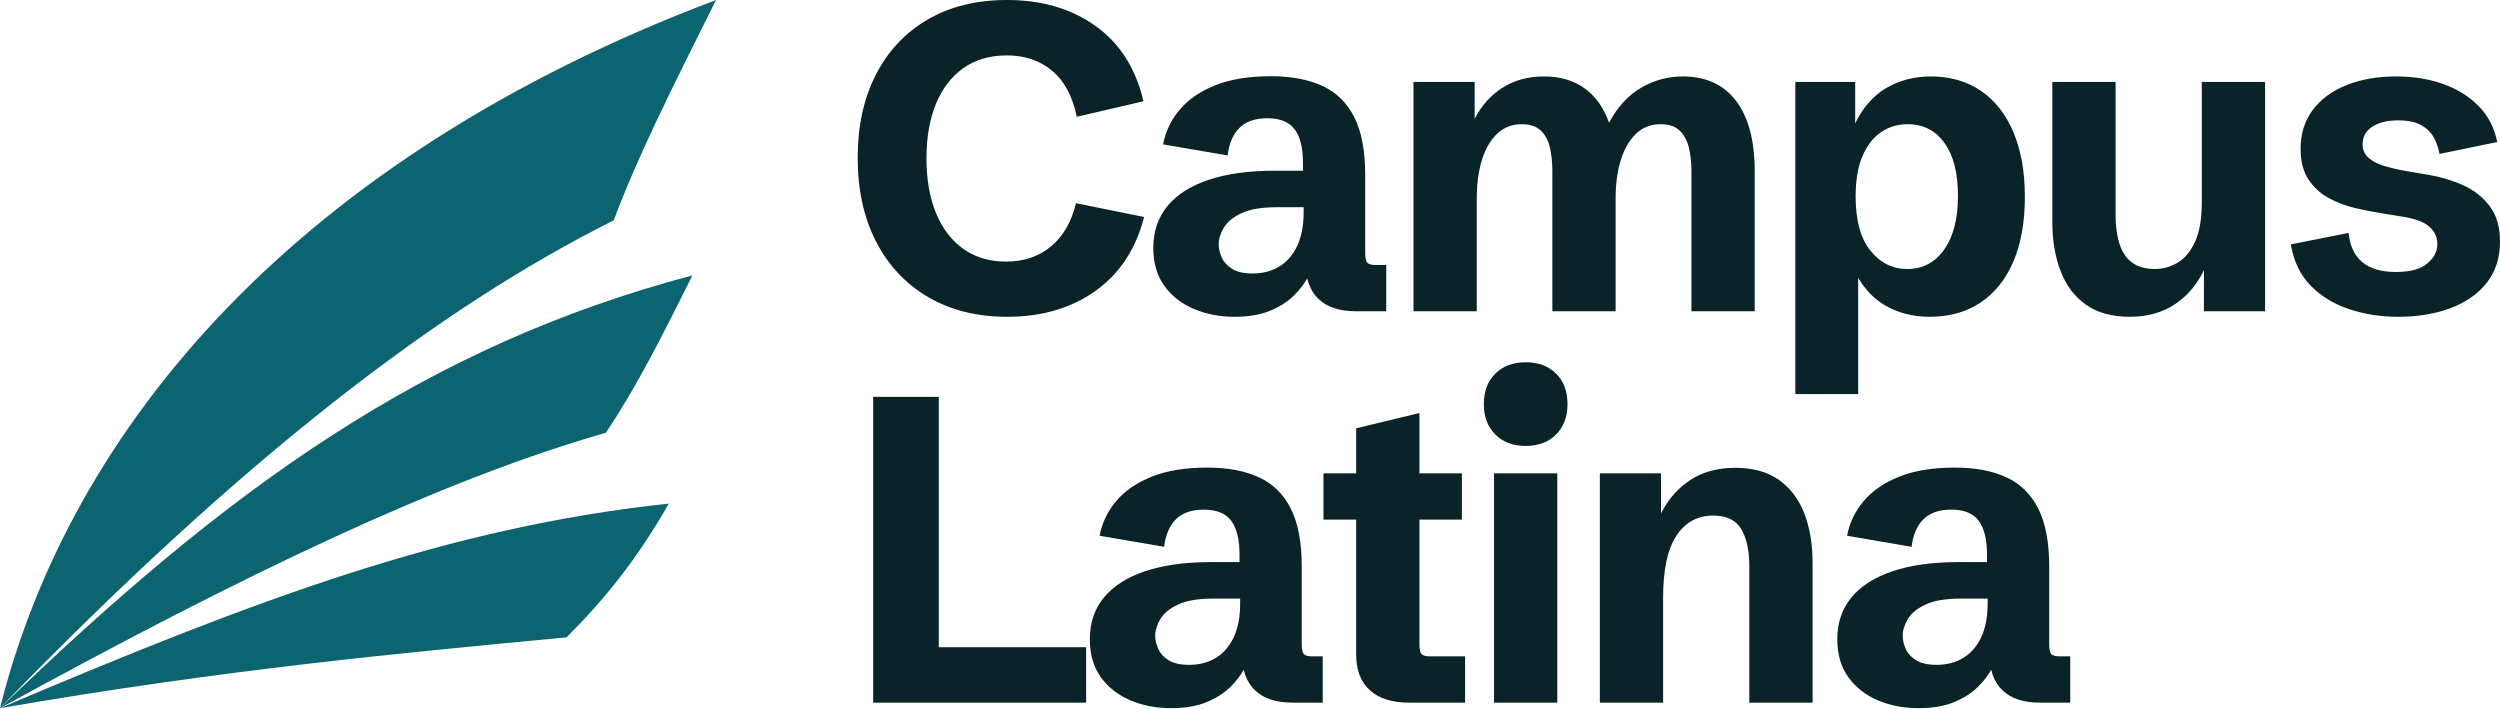
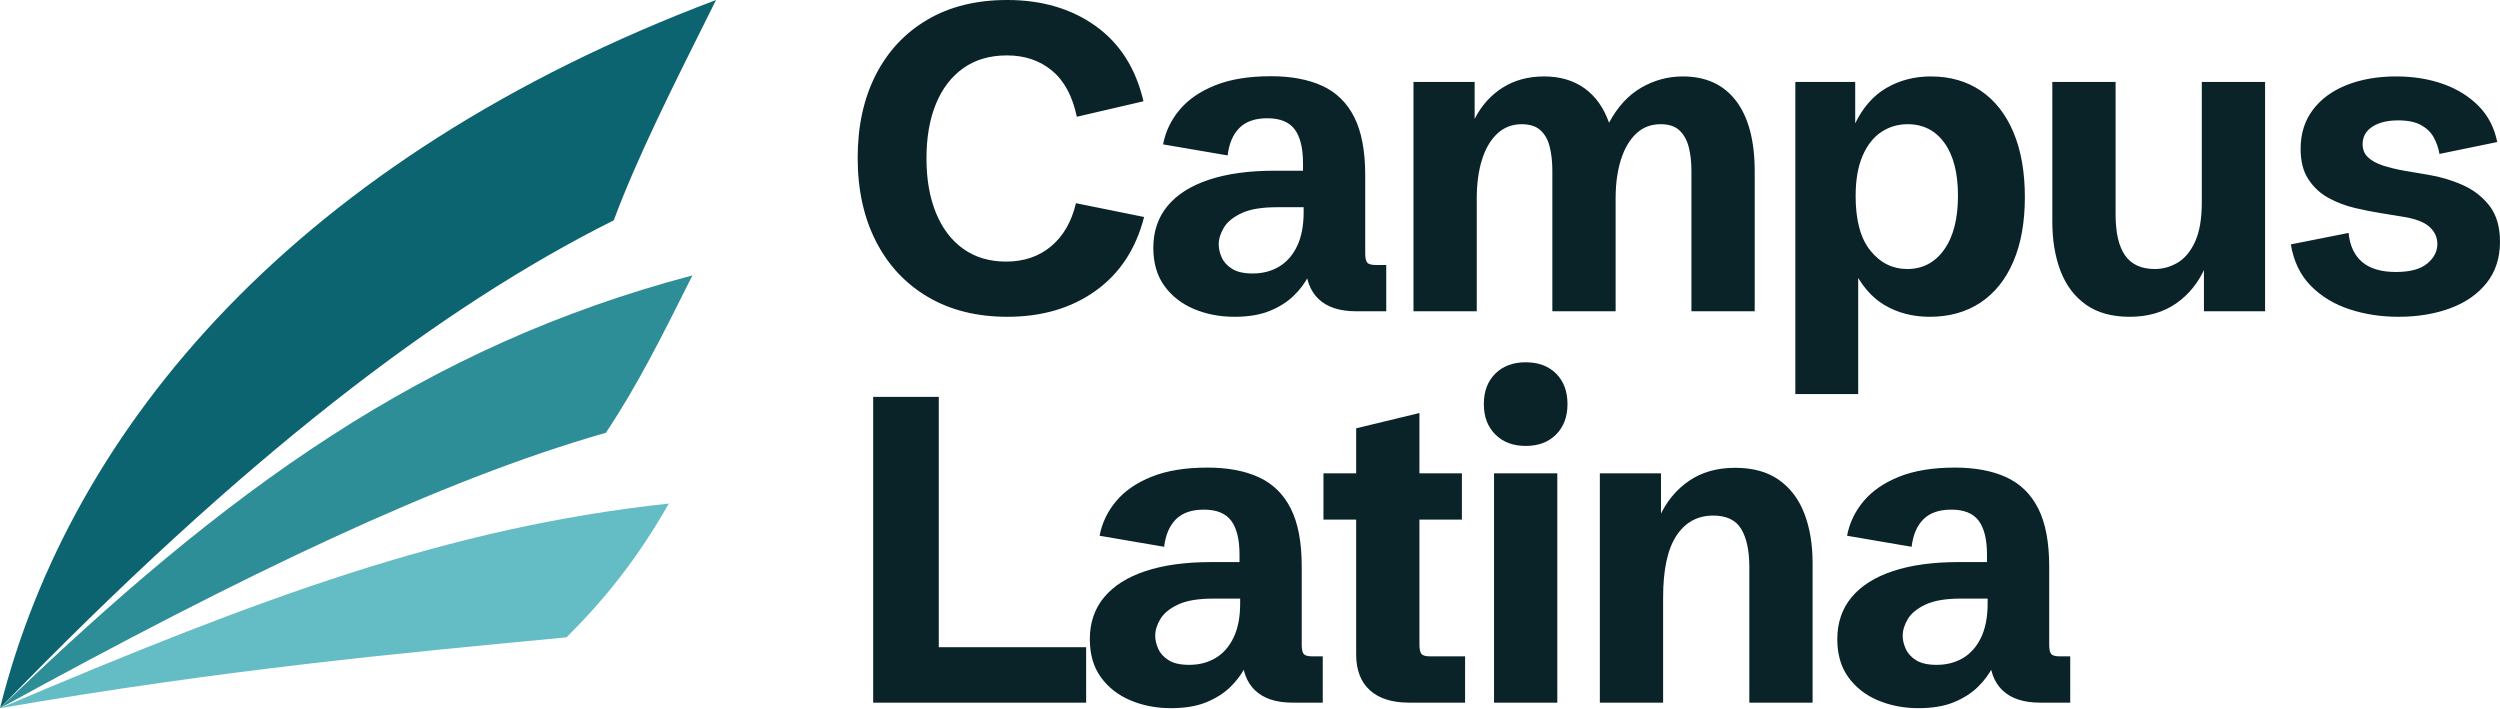
<svg xmlns="http://www.w3.org/2000/svg" viewBox="0 -715.8 5749.0 1628.5" role="img" aria-label="Campus Latina">
  <g fill="#0B6470">
    <g transform="translate(-108.57 -788.20) scale(18.0946)">
-       <path d="M6 94C15 58 44 24 97 4C91 16 87 24 84 32C62 43 37 62 6 94Z" />
-       <path d="M6 94C35 66 60 48 94 39C90 47 87 53 83 59C62 65 37 77 6 94Z" />
-       <path d="M6 94C39 80 63 71 91 68C87 75 83 80 78 85C57 87 35 89 6 94Z" />
+       <path fill="#0B6470" d="M6 94C15 58 44 24 97 4C91 16 87 24 84 32C62 43 37 62 6 94Z" />
+       <path fill="#2D8E98" d="M6 94C35 66 60 48 94 39C90 47 87 53 83 59C62 65 37 77 6 94Z" />
+       <path fill="#64BCC5" d="M6 94C39 80 63 71 91 68C87 75 83 80 78 85C57 87 35 89 6 94Z" />
    </g>
  </g>
  <g fill="#0A2329">
    <g transform="translate(1938.62 0)">
      <path d="M377.93 12.695Q272.949 12.695 195.557 -32.715Q118.164 -78.125 75.928 -160.4Q33.691 -242.676 33.691 -353.027Q33.691 -461.914 75.195 -543.457Q116.699 -625.0 193.848 -670.41Q270.996 -715.82 377.441 -715.82Q497.07 -715.82 580.811 -656.006Q664.551 -596.191 690.918 -482.91L537.598 -447.266Q522.949 -518.066 480.713 -553.223Q438.477 -588.379 376.953 -588.379Q317.871 -588.379 276.611 -559.082Q235.352 -529.785 213.623 -476.807Q191.895 -423.828 191.895 -351.562Q191.895 -279.297 213.867 -225.83Q235.84 -172.363 276.855 -143.311Q317.871 -114.258 375.0 -114.258Q436.523 -114.258 478.516 -149.414Q520.508 -184.57 535.645 -248.535L692.383 -216.797Q664.062 -106.445 580.566 -46.875Q497.07 12.695 377.93 12.695ZM900.059 12.695Q849.766 12.695 807.285 -5.127Q764.805 -22.949 739.17 -58.105Q713.535 -93.262 713.535 -145.996Q713.535 -202.637 746.25 -242.188Q778.965 -281.738 841.465 -302.49Q903.965 -323.242 992.344 -323.242H1066.562L1057.773 -310.059V-340.332Q1057.773 -392.578 1038.73 -418.213Q1019.688 -443.848 975.742 -443.848Q933.75 -443.848 911.533 -421.631Q889.316 -399.414 884.434 -358.398L735.996 -383.789Q744.297 -427.734 773.838 -463.135Q803.379 -498.535 855.625 -519.531Q907.871 -540.527 984.043 -540.527Q1053.867 -540.527 1102.207 -518.311Q1150.547 -496.094 1175.693 -446.289Q1200.84 -396.484 1200.84 -312.988V-133.789Q1200.84 -117.188 1205.479 -111.816Q1210.117 -106.445 1225.254 -106.445H1249.18V0.0H1179.844Q1122.715 0.0 1093.174 -28.564Q1063.633 -57.129 1063.633 -110.84V-135.742L1089.023 -125.977Q1082.676 -104.98 1070.469 -81.055Q1058.262 -57.129 1036.533 -35.889Q1014.805 -14.648 981.602 -0.977Q948.398 12.695 900.059 12.695ZM942.051 -86.914Q976.23 -86.914 1002.598 -102.539Q1028.965 -118.164 1044.102 -149.658Q1059.238 -181.152 1059.238 -228.027V-239.258H997.715Q945.469 -239.258 916.416 -225.586Q887.363 -211.914 875.645 -192.139Q863.926 -172.363 863.926 -153.809Q863.926 -139.16 871.006 -123.535Q878.086 -107.91 894.932 -97.412Q911.777 -86.914 942.051 -86.914ZM1311.836 0.0V-527.344H1452.461V-442.383Q1475.898 -488.281 1516.67 -514.16Q1557.441 -540.039 1612.129 -540.039Q1666.816 -540.039 1704.902 -512.939Q1742.988 -485.84 1761.543 -433.594Q1790.84 -488.281 1835.518 -514.16Q1880.195 -540.039 1930.977 -540.039Q2011.055 -540.039 2053.779 -483.643Q2096.504 -427.246 2096.504 -321.777V0.0H1950.996V-323.242Q1950.996 -353.027 1944.893 -377.197Q1938.789 -401.367 1923.652 -415.771Q1908.516 -430.176 1880.195 -430.176Q1846.504 -430.176 1823.555 -408.203Q1800.605 -386.23 1788.643 -347.9Q1776.68 -309.57 1776.68 -259.766V0.0H1631.172V-323.242Q1631.172 -353.027 1625.312 -377.441Q1619.453 -401.855 1604.072 -416.016Q1588.691 -430.176 1560.859 -430.176Q1527.656 -430.176 1504.463 -408.447Q1481.27 -386.719 1469.307 -348.389Q1457.344 -310.059 1457.344 -259.277V0.0ZM2189.922 190.43V-527.344H2327.617V-421.387L2326.152 -429.199Q2353.496 -486.816 2399.15 -513.428Q2444.805 -540.039 2501.445 -540.039Q2567.852 -540.039 2616.436 -507.08Q2665.02 -474.121 2691.387 -411.865Q2717.754 -349.609 2717.754 -262.695Q2717.754 -175.781 2691.143 -114.014Q2664.531 -52.246 2615.459 -19.775Q2566.387 12.695 2499.004 12.695Q2440.41 12.695 2394.756 -14.404Q2349.102 -41.504 2320.781 -102.539L2334.453 -103.516V190.43ZM2447.246 -97.168Q2500.469 -97.168 2532.207 -141.846Q2563.945 -186.523 2563.945 -265.625Q2563.945 -343.75 2532.939 -386.963Q2501.934 -430.176 2448.223 -430.176Q2414.531 -430.176 2387.432 -412.109Q2360.332 -394.043 2344.463 -357.178Q2328.594 -320.312 2328.594 -264.648Q2328.594 -181.152 2362.773 -139.16Q2396.953 -97.168 2447.246 -97.168ZM2958.633 12.695Q2897.598 12.695 2858.291 -15.137Q2818.984 -42.969 2799.941 -92.285Q2780.898 -141.602 2780.898 -206.055V-527.344H2926.406V-223.145Q2926.406 -159.18 2948.379 -128.174Q2970.352 -97.168 3016.738 -97.168Q3044.082 -97.168 3068.74 -111.572Q3093.398 -125.977 3109.023 -159.668Q3124.648 -193.359 3124.648 -251.465V-527.344H3270.156V0.0H3129.531V-123.535L3132.949 -102.051Q3109.512 -48.34 3065.322 -17.822Q3021.133 12.695 2958.633 12.695ZM3576.465 12.695Q3516.895 12.695 3464.16 -4.639Q3411.426 -21.973 3375.293 -58.594Q3339.16 -95.215 3329.395 -153.809L3462.207 -180.176Q3466.602 -135.742 3493.701 -113.037Q3520.801 -90.332 3571.094 -90.332Q3619.434 -90.332 3642.871 -109.619Q3666.309 -128.906 3666.309 -154.785Q3666.309 -177.734 3647.998 -194.336Q3629.688 -210.938 3584.766 -217.773L3536.914 -225.586Q3508.594 -229.98 3476.611 -237.549Q3444.629 -245.117 3416.309 -260.498Q3387.988 -275.879 3369.922 -303.223Q3351.855 -330.566 3351.855 -373.535Q3351.855 -425.781 3379.932 -463.135Q3408.008 -500.488 3457.812 -520.264Q3507.617 -540.039 3571.582 -540.039Q3630.664 -540.039 3679.492 -522.705Q3728.32 -505.371 3761.279 -471.924Q3794.238 -438.477 3804.004 -389.16L3671.191 -361.816Q3667.773 -381.836 3658.252 -399.414Q3648.73 -416.992 3629.199 -427.979Q3609.668 -438.965 3576.465 -438.965Q3538.867 -438.965 3516.65 -424.316Q3494.434 -409.668 3494.434 -384.277Q3494.434 -365.723 3506.885 -354.004Q3519.336 -342.285 3541.064 -335.205Q3562.793 -328.125 3590.137 -323.242L3644.824 -313.965Q3686.816 -307.129 3724.658 -290.283Q3762.5 -273.438 3786.426 -242.188Q3810.352 -210.938 3810.352 -160.156Q3810.352 -104.004 3779.834 -65.43Q3749.316 -26.855 3696.338 -7.08Q3643.359 12.695 3576.465 12.695Z" />
      <path d="M69.336 900.0V196.875H220.215V772.559H559.082V900.0ZM754.062 912.695Q703.77 912.695 661.289 894.873Q618.809 877.051 593.174 841.895Q567.539 806.738 567.539 754.004Q567.539 697.363 600.254 657.812Q632.969 618.262 695.469 597.51Q757.969 576.758 846.348 576.758H920.566L911.777 589.941V559.668Q911.777 507.422 892.734 481.787Q873.691 456.152 829.746 456.152Q787.754 456.152 765.537 478.369Q743.32 500.586 738.438 541.602L590.0 516.211Q598.301 472.266 627.842 436.865Q657.383 401.465 709.629 380.469Q761.875 359.473 838.047 359.473Q907.871 359.473 956.211 381.689Q1004.551 403.906 1029.697 453.711Q1054.844 503.516 1054.844 587.012V766.211Q1054.844 782.812 1059.482 788.184Q1064.121 793.555 1079.258 793.555H1103.184V900.0H1033.848Q976.719 900.0 947.178 871.436Q917.637 842.871 917.637 789.16V764.258L943.027 774.023Q936.68 795.02 924.473 818.945Q912.266 842.871 890.537 864.111Q868.809 885.352 835.605 899.023Q802.402 912.695 754.062 912.695ZM796.055 813.086Q830.234 813.086 856.602 797.461Q882.969 781.836 898.105 750.342Q913.242 718.848 913.242 671.973V660.742H851.719Q799.473 660.742 770.42 674.414Q741.367 688.086 729.648 707.861Q717.93 727.637 717.93 746.191Q717.93 760.84 725.01 776.465Q732.09 792.09 748.936 802.588Q765.781 813.086 796.055 813.086ZM1301.582 900.0Q1242.988 900.0 1211.494 871.436Q1180.0 842.871 1180.0 789.16V479.102H1104.805V372.656H1180.0V269.141L1325.508 233.984V372.656H1423.164V479.102H1325.508V766.211Q1325.508 782.324 1330.146 787.939Q1334.785 793.555 1349.922 793.555H1430.488V900.0ZM1497.051 900.0V372.656H1642.559V900.0ZM1569.805 309.668Q1526.348 309.668 1499.98 283.301Q1473.613 256.934 1473.613 213.477Q1473.613 169.531 1499.98 143.408Q1526.348 117.285 1569.805 117.285Q1613.75 117.285 1639.873 143.408Q1665.996 169.531 1665.996 213.477Q1665.996 256.934 1639.873 283.301Q1613.75 309.668 1569.805 309.668ZM1740.371 900.0V372.656H1880.996V494.238L1877.578 472.266Q1901.504 420.02 1945.449 389.99Q1989.395 359.961 2051.406 359.961Q2112.93 359.961 2152.236 387.793Q2191.543 415.625 2210.586 464.941Q2229.629 514.258 2229.629 578.711V900.0H2084.121V587.988Q2084.121 531.836 2065.566 500.83Q2047.012 469.824 2001.113 469.824Q1946.914 469.824 1916.396 516.211Q1885.879 562.598 1885.879 658.301V900.0ZM2472.949 912.695Q2422.656 912.695 2380.176 894.873Q2337.695 877.051 2312.061 841.895Q2286.426 806.738 2286.426 754.004Q2286.426 697.363 2319.141 657.812Q2351.855 618.262 2414.355 597.51Q2476.855 576.758 2565.234 576.758H2639.453L2630.664 589.941V559.668Q2630.664 507.422 2611.621 481.787Q2592.578 456.152 2548.633 456.152Q2506.641 456.152 2484.424 478.369Q2462.207 500.586 2457.324 541.602L2308.887 516.211Q2317.188 472.266 2346.729 436.865Q2376.27 401.465 2428.516 380.469Q2480.762 359.473 2556.934 359.473Q2626.758 359.473 2675.098 381.689Q2723.438 403.906 2748.584 453.711Q2773.73 503.516 2773.73 587.012V766.211Q2773.73 782.812 2778.369 788.184Q2783.008 793.555 2798.145 793.555H2822.07V900.0H2752.734Q2695.605 900.0 2666.064 871.436Q2636.523 842.871 2636.523 789.16V764.258L2661.914 774.023Q2655.566 795.02 2643.359 818.945Q2631.152 842.871 2609.424 864.111Q2587.695 885.352 2554.492 899.023Q2521.289 912.695 2472.949 912.695ZM2514.941 813.086Q2549.121 813.086 2575.488 797.461Q2601.855 781.836 2616.992 750.342Q2632.129 718.848 2632.129 671.973V660.742H2570.605Q2518.359 660.742 2489.307 674.414Q2460.254 688.086 2448.535 707.861Q2436.816 727.637 2436.816 746.191Q2436.816 760.84 2443.896 776.465Q2450.977 792.09 2467.822 802.588Q2484.668 813.086 2514.941 813.086Z" />
    </g>
  </g>
</svg>
